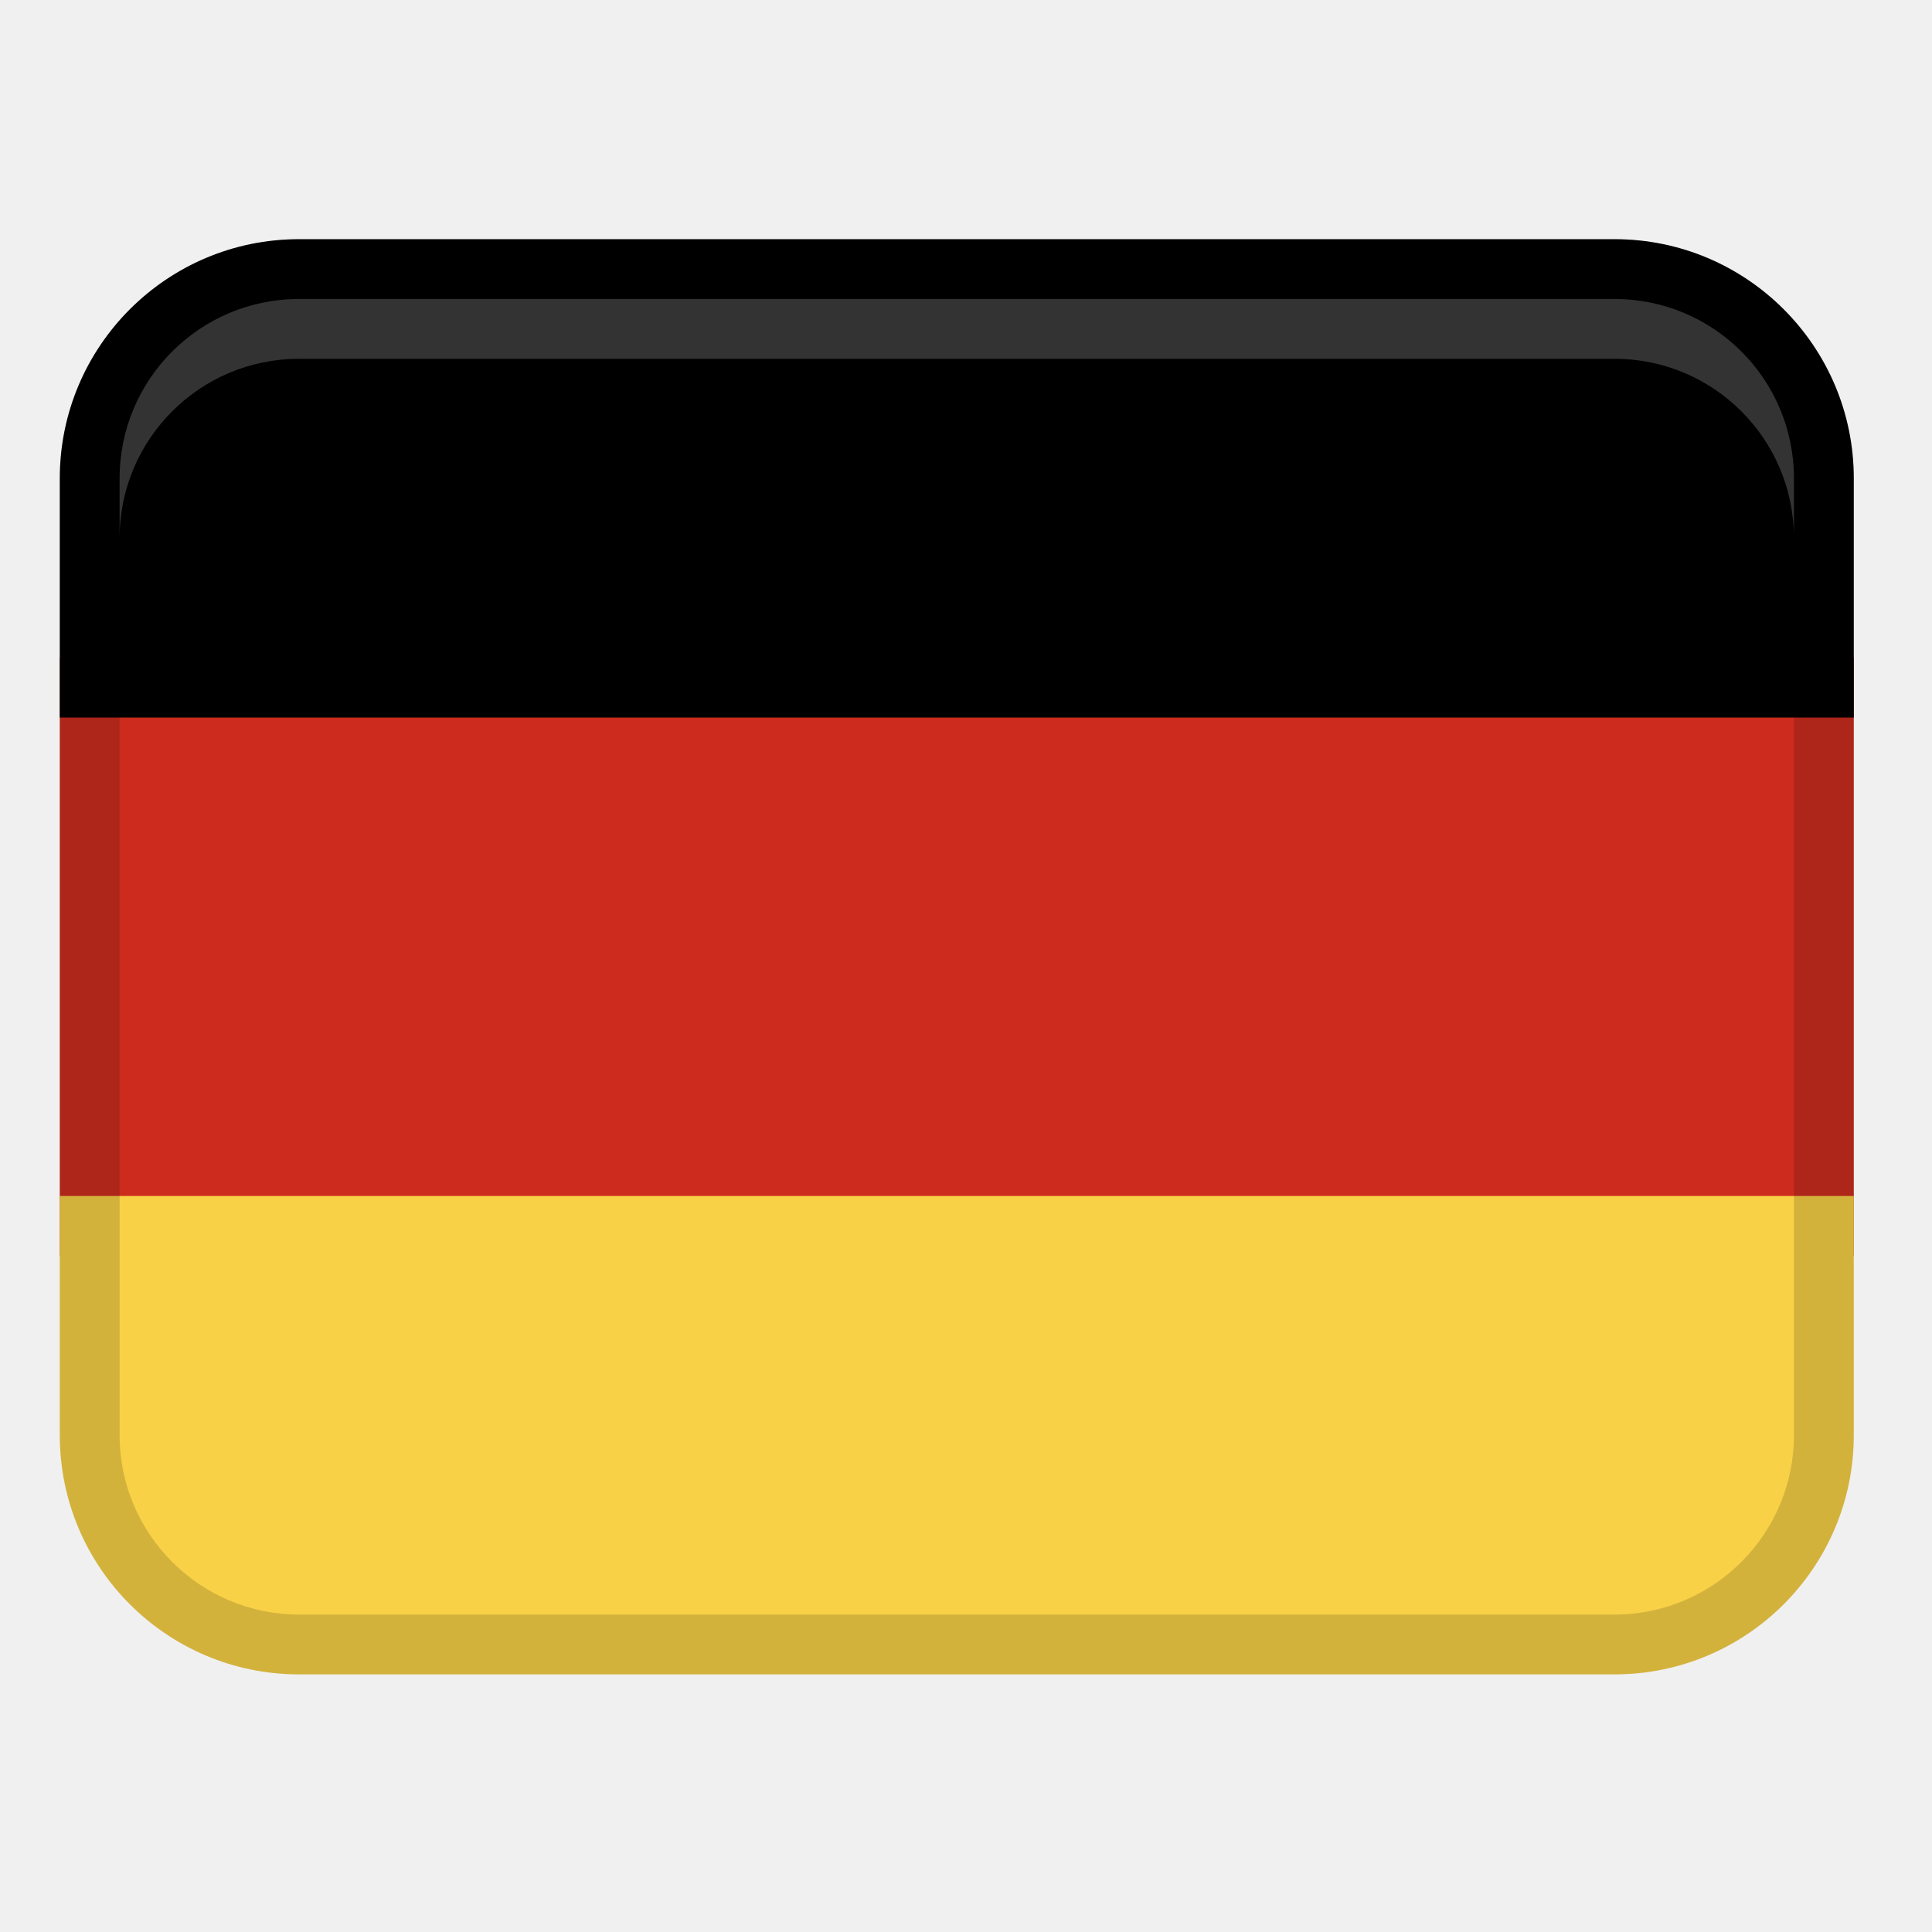
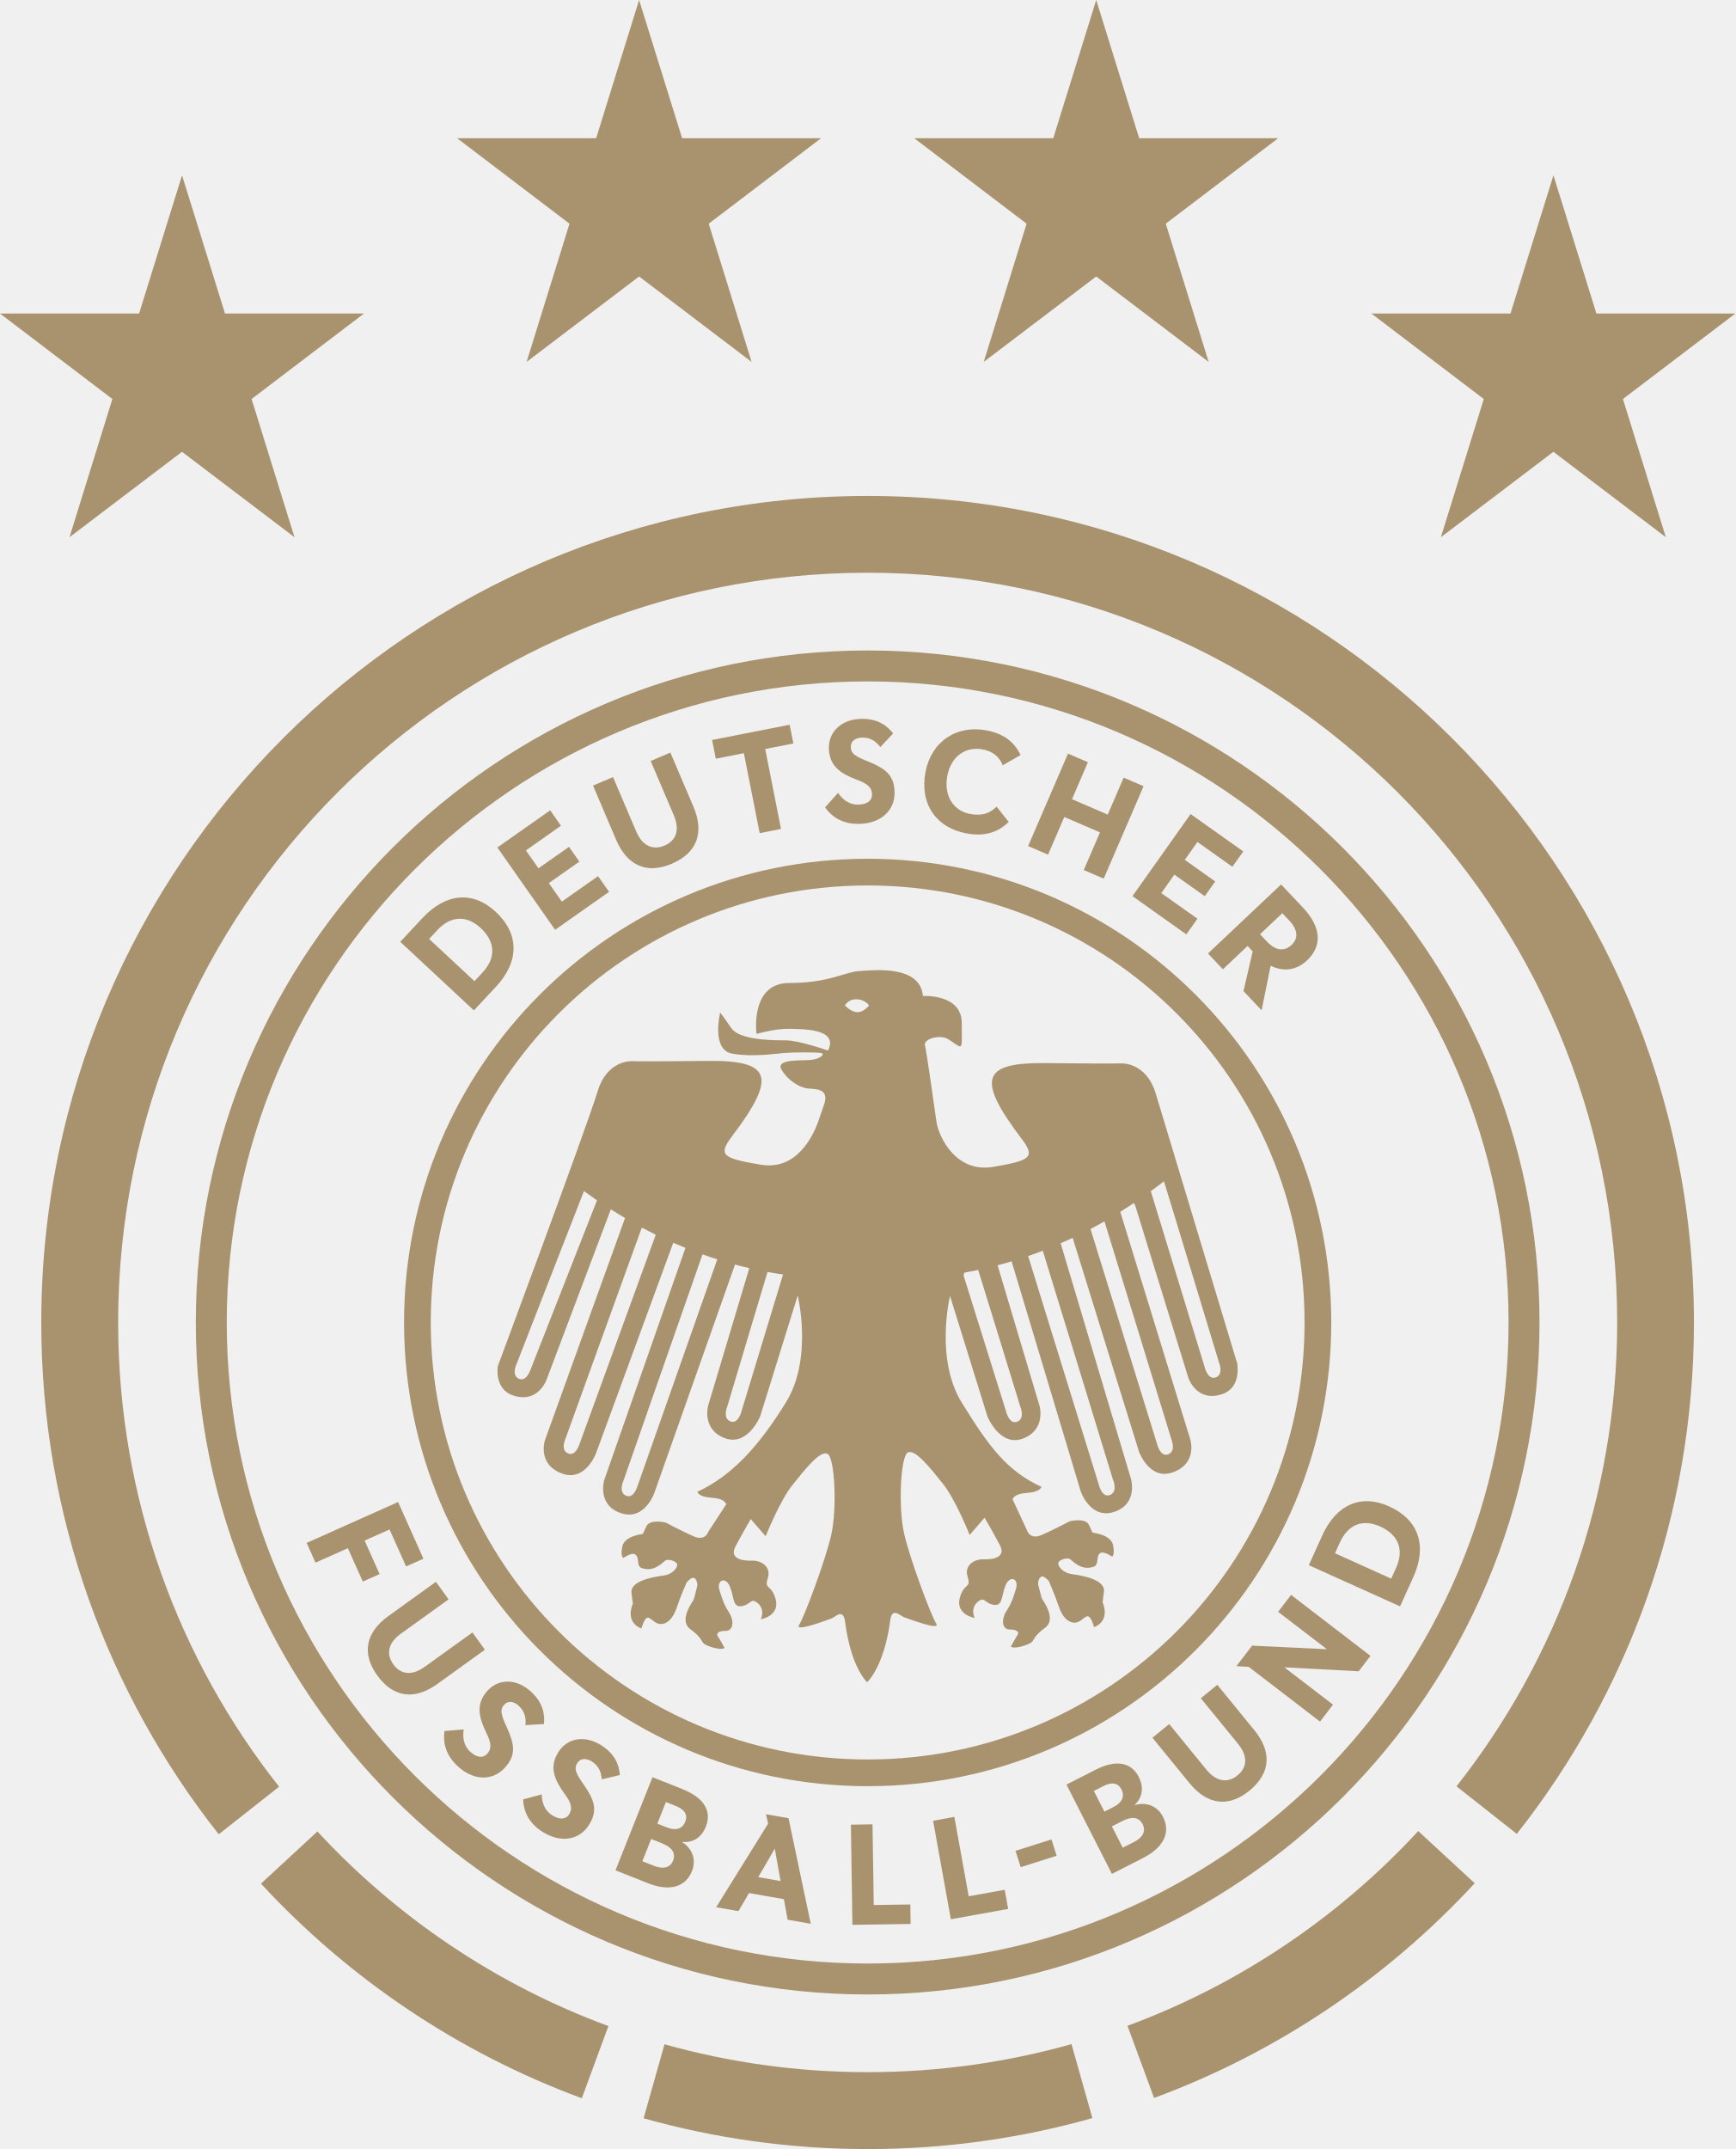
- <svg xmlns="http://www.w3.org/2000/svg" width="82" height="82" viewBox="0 0 82 82" fill="none">
-   <path d="M2.538 27.919H78.68V53.299H2.538V27.919Z" fill="#CC2B1D" />
-   <path d="M12.69 10.152H68.527C74.131 10.152 78.68 14.7 78.68 20.305V30.457H2.538V20.305C2.538 14.7 7.086 10.152 12.69 10.152Z" fill="black" />
-   <path d="M68.527 71.065L12.69 71.065C7.086 71.065 2.538 66.517 2.538 60.913V50.761L78.679 50.761V60.913C78.679 66.517 74.131 71.065 68.527 71.065Z" fill="#F8D147" />
-   <path opacity="0.15" d="M68.527 10.152H12.69C7.084 10.152 2.538 14.698 2.538 20.305V60.913C2.538 66.52 7.084 71.066 12.69 71.066H68.527C74.134 71.066 78.68 66.52 78.68 60.913V20.305C78.68 14.698 74.134 10.152 68.527 10.152ZM76.141 60.913C76.141 65.111 72.725 68.527 68.527 68.527H12.69C8.492 68.527 5.076 65.111 5.076 60.913V20.305C5.076 16.107 8.492 12.69 12.69 12.69H68.527C72.725 12.69 76.141 16.107 76.141 20.305V60.913Z" fill="black" />
-   <path opacity="0.2" d="M68.527 12.69H12.69C8.485 12.69 5.076 16.099 5.076 20.305V22.843C5.076 18.637 8.485 15.229 12.69 15.229H68.527C72.733 15.229 76.141 18.637 76.141 22.843V20.305C76.141 16.099 72.733 12.69 68.527 12.69Z" fill="white" />
+ <svg xmlns="http://www.w3.org/2000/svg" id="Layer_1" viewBox="0 0 307.42 380.62">
+   <defs>
+     <style>.cls-1{fill:#a9936f;}</style>
+   </defs>
+   <g id="Logo">
+     <path id="Vector" class="cls-1" d="M251.25,324.31l10,9.24c-15.52,16.8-34.93,29.95-56.8,38.03l-4.71-12.78c19.84-7.33,37.44-19.26,51.52-34.5Z" />
+     <path id="Vector_2" class="cls-1" d="M189.82,362.04l3.7,13.11c-12.66,3.57-26.01,5.48-39.8,5.48s-27.08-1.9-39.7-5.45l3.7-13.11c11.45,3.22,23.53,4.94,36.01,4.94s24.63-1.73,36.11-4.97Z" />
+     <path id="Vector_3" class="cls-1" d="M107.78,358.85l-4.71,12.78c-21.88-8.07-41.3-21.21-56.84-38.01l10-9.24c14.09,15.23,31.71,27.15,51.56,34.47Z" />
+     <path id="Vector_4" class="cls-1" d="M258.03,316.38c17.82-22.6,28.46-51.14,28.46-82.16,0-73.33-59.45-132.78-132.78-132.78S20.93,160.9,20.93,234.23c0,31.05,10.66,59.61,28.51,82.22l-10.69,8.43c-19.69-24.93-31.44-56.42-31.44-90.65,0-80.85,65.54-146.39,146.39-146.39s146.39,65.54,146.39,146.39c0,34.2-11.73,65.67-31.38,90.58l-10.69-8.43Z" />
+     <path id="Vector_5" class="cls-1" d="M40.17,234.23c0-62.6,50.94-113.54,113.54-113.54s113.54,50.94,113.54,113.54-50.94,113.54-113.54,113.54-113.54-50.92-113.54-113.54ZM34.69,234.23c0,65.63,53.39,119.02,119.02,119.02s119.02-53.39,119.02-119.02-53.38-119.02-119.02-119.02-119.02,53.39-119.02,119.02Z" />
+     <path id="Vector_6" class="cls-1" d="M235.84,234.23c0,45.36-36.77,82.13-82.13,82.13s-82.13-36.77-82.13-82.13,36.77-82.13,82.13-82.13,82.13,36.77,82.13,82.13ZM153.71,156.83c-42.75,0-77.4,34.65-77.4,77.4s34.65,77.4,77.4,77.4,77.4-34.65,77.4-77.4-34.65-77.4-77.4-77.4Z" />
+     <path id="Vector_7" class="cls-1" d="M87.86,174.77c4.17-4.47,4.15-9.37-.03-13.26-4.04-3.77-8.84-3.36-13.01,1.11l-3.91,4.19,13.04,12.15,3.91-4.19ZM77.44,164.77c2.43-2.61,5.24-2.7,7.72-.4,2.59,2.41,2.76,5.26.32,7.88l-1.43,1.53-8.03-7.48,1.43-1.53Z" />
+     <path id="Vector_8" class="cls-1" d="M107.91,157.97l-1.96-2.79-6.42,4.51-2.3-3.28,5.41-3.8-1.84-2.62-5.41,3.8-2.22-3.17,6.21-4.37-1.91-2.73-9.36,6.58,10.23,14.58,9.57-6.73Z" />
+     <path id="Vector_9" class="cls-1" d="M119.01,152.98c4.44-1.89,5.81-5.46,3.84-10.09l-4.09-9.6-3.49,1.49,4.1,9.62c1.08,2.54.47,4.46-1.64,5.36-2.11.9-3.95.03-5.03-2.51l-4.1-9.62-3.54,1.51,4.09,9.6c1.99,4.66,5.52,6.1,9.87,4.24Z" />
+     <path id="Vector_10" class="cls-1" d="M134.58,147.56l3.78-.74-2.8-14.16,4.99-.98-.66-3.32-13.74,2.7.66,3.32,4.97-.98,2.8,14.16Z" />
+     <path id="Vector_11" class="cls-1" d="M158.48,140.36c-.04-3.07-1.63-4.23-4.54-5.43-2.34-.94-3.22-1.39-3.21-2.68-.01-.98.78-1.59,2.05-1.61,1.7-.03,2.65.99,3.17,1.68l2.27-2.41c-1.03-1.35-2.67-2.64-5.64-2.59-3.46.06-5.78,2.24-5.74,5.18.04,3.2,2.12,4.51,4.82,5.55,2,.72,2.81,1.4,2.82,2.66.01,1.06-.8,1.77-2.43,1.8-1.94.03-3.04-1.29-3.59-2.08l-2.29,2.57c.97,1.38,2.77,2.98,6,2.92,4.05-.07,6.35-2.51,6.31-5.55Z" />
+     <path id="Vector_12" class="cls-1" d="M171.92,144.18c-3.07-.57-4.75-3.27-4.1-6.75.63-3.4,3.16-5.27,6.26-4.7,1.75.32,2.94,1.28,3.57,2.81l3.15-1.81c-1.06-2.22-2.89-3.79-6.09-4.38-5.31-.98-9.75,2.03-10.76,7.41-1.05,5.61,1.87,9.85,7.28,10.85,3.45.64,5.74-.36,7.47-2.03l-2.15-2.71c-1.07,1.06-2.39,1.71-4.63,1.3Z" />
+     <path id="Vector_13" class="cls-1" d="M192,154.1l3.53,1.52,7.06-16.37-3.53-1.52-2.82,6.55-6.33-2.73,2.82-6.55-3.53-1.52-7.06,16.37,3.53,1.52,2.87-6.67,6.33,2.73-2.88,6.67Z" />
+     <path id="Vector_14" class="cls-1" d="M210.16,165.5l1.97-2.78-6.4-4.54,2.31-3.27,5.39,3.82,1.85-2.61-5.39-3.83,2.24-3.16,6.19,4.39,1.93-2.72-9.33-6.62-10.3,14.54,9.54,6.77Z" />
+     <path id="Vector_15" class="cls-1" d="M216.65,171.67l4.37-4.13.9.96-1.63,7.04,3.21,3.4,1.6-7.9c2.27,1.12,4.56.84,6.46-.95,2.78-2.62,2.45-5.98-.76-9.37l-3.85-4.07-12.95,12.23,2.64,2.8ZM227.16,161.74l1.26,1.33c1.51,1.6,1.61,3.13.41,4.27-1.3,1.22-2.82,1.07-4.35-.54l-1.26-1.33,3.94-3.72Z" />
+     <path id="Vector_16" class="cls-1" d="M64.6,272.86l4.41-1.97,2.93,6.55,3.07-1.37-4.49-10.04-16.19,7.24,1.56,3.5,5.73-2.56,2.65,5.91,2.98-1.33-2.65-5.91Z" />
+     <path id="Vector_17" class="cls-1" d="M83.7,289.13l-8.45,6.08c-2.23,1.61-4.23,1.43-5.57-.43-1.34-1.86-.89-3.83,1.34-5.43l8.45-6.08-2.24-3.11-8.43,6.07c-4.09,2.94-4.72,6.69-1.97,10.51,2.81,3.9,6.57,4.45,10.64,1.52l8.43-6.07-2.21-3.07Z" />
+     <path id="Vector_18" class="cls-1" d="M91.93,302.16c1.25,1.15,1.24,2.53,1.15,3.39l3.28-.2c.18-1.68-.13-3.75-2.3-5.74-2.54-2.33-5.7-2.34-7.68-.18-2.15,2.35-1.54,4.73-.3,7.33.96,1.89,1.07,2.94.22,3.87-.71.78-1.79.73-2.98-.36-1.42-1.3-1.31-3.02-1.17-3.97l-3.41.29c-.24,1.67-.02,4.06,2.34,6.23,2.97,2.73,6.29,2.53,8.34.29,2.07-2.26,1.71-4.19.42-7.05-1.04-2.28-1.38-3.22-.49-4.15.66-.72,1.65-.62,2.57.23Z" />
+     <path id="Vector_19" class="cls-1" d="M106.52,309.12c-2.91-1.85-6.02-1.3-7.59,1.18-1.71,2.69-.68,4.92.99,7.27,1.27,1.69,1.57,2.7.9,3.77-.56.89-1.63,1.04-3,.17-1.63-1.03-1.82-2.74-1.85-3.7l-3.3.89c.06,1.68.69,4,3.4,5.72,3.41,2.16,6.64,1.38,8.26-1.18,1.64-2.58.95-4.42-.82-7.01-1.43-2.06-1.92-2.92-1.21-4,.52-.82,1.51-.9,2.58-.22,1.43.91,1.66,2.27,1.73,3.14l3.2-.77c-.12-1.69-.78-3.66-3.28-5.25Z" />
+     <path id="Vector_20" class="cls-1" d="M120.97,316.9l-5.38-2.13-6.55,16.49,5.73,2.28c3.99,1.58,6.73.6,7.82-2.15.86-2.17-.11-4.11-1.71-5.1l.02-.05c1.69.14,3.32-.62,4.16-2.75,1.04-2.63-.24-5.04-4.11-6.58ZM119.25,329.52c-.5,1.27-1.69,1.62-3.49.91l-1.96-.78,1.56-3.94,1.93.77c1.79.71,2.45,1.78,1.95,3.04ZM121.38,322.68c-.48,1.22-1.64,1.62-3.21.99l-1.72-.68,1.52-3.82,1.72.68c1.62.65,2.19,1.59,1.7,2.83Z" />
+     <path id="Vector_21" class="cls-1" d="M135.69,321.33l.39,1.66-9.21,14.81,3.95.69,1.87-3.2,6.18,1.08.66,3.64,4.1.72-3.94-18.7-4-.7ZM134.33,332.47l2.89-4.98h.05s1.01,5.67,1.01,5.67l-3.95-.69Z" />
+     <path id="Vector_22" class="cls-1" d="M154.79,337.41l-.22-14.29-3.83.06.27,17.74,10.31-.16-.05-3.45-6.48.1Z" />
+     <path id="Vector_23" class="cls-1" d="M171.61,335.86l-2.54-14.06-3.77.68,3.15,17.45,10.15-1.83-.61-3.39-6.38,1.15Z" />
+     <path id="Vector_24" class="cls-1" d="M186.27,325.79l-6.37,2.02.92,2.89,6.37-2.02-.92-2.89Z" />
+     <path id="Vector_25" class="cls-1" d="M201.06,319.7l-.02-.05c1.22-1.17,1.73-2.9.69-4.94-1.28-2.52-3.94-3.16-7.65-1.26l-5.15,2.63,8.05,15.81,5.5-2.8c3.82-1.95,4.9-4.66,3.55-7.3-1.06-2.09-3.16-2.63-4.96-2.09ZM195.65,320.87l-1.87-3.67,1.65-.84c1.56-.8,2.64-.6,3.25.6.6,1.17.13,2.3-1.38,3.07l-1.65.84ZM200.78,326.3l-1.88.96-1.92-3.78,1.86-.95c1.72-.88,2.95-.67,3.57.55.62,1.22.1,2.35-1.62,3.22Z" />
+     <path id="Vector_26" class="cls-1" d="M215.66,298.4l-2.93,2.39,6.59,8.07c1.74,2.13,1.69,4.14-.09,5.58-1.77,1.45-3.77,1.12-5.51-1.01l-6.59-8.07-2.97,2.42,6.57,8.05c3.19,3.9,6.97,4.3,10.61,1.33,3.72-3.04,4.05-6.83.88-10.71l-6.57-8.05Z" />
+     <path id="Vector_27" class="cls-1" d="M226.43,285.48l8.61,6.6-.02.02-13.2-.63-2.79,3.63,2.18.12,12.64,9.7,2.3-3-8.57-6.57.03-.04,13.08.7,2.1-2.73-14.07-10.8-2.3,3Z" />
+     <path id="Vector_28" class="cls-1" d="M246.12,266.81c-5.02-2.26-9.41-.35-11.91,5.21l-2.35,5.2,16.17,7.29,2.35-5.2c2.51-5.55.92-10.16-4.26-12.49ZM247.32,277.7l-.86,1.9-9.96-4.49.86-1.9c1.46-3.23,4.08-4.23,7.15-2.84,3.21,1.45,4.28,4.07,2.81,7.33Z" />
+     <path id="Vector_29" class="cls-1" d="M219.25,241.72s-12.49-41.41-14.51-48.05c-1.73-5.68-6.18-5.32-6.18-5.32,0,0-1.47.07-13.23-.06-11.35-.12-12.44,2.71-4.37,13.37,2.56,3.38,1.56,3.87-5,5.01-6.57,1.14-9.7-5.28-10.08-8.1-.38-2.83-1.83-12.86-2-13.35-.42-1.2,2.65-2.1,4.14-1.14,2.75,1.76,2.36,2.32,2.36-2.89s-6.89-4.79-6.89-4.79c-.45-5.52-8.69-4.58-11.33-4.4-2.64.18-5.29,2.1-12.33,2.1s-5.81,9.03-5.81,9.03c0,0,3.27-.97,5.76-.91,2.46.06,8.84-.06,6.91,3.85,0,0-5.11-1.81-7.51-1.81s-8.18-.05-9.62-2.16c-1.44-2.1-1.98-2.76-1.98-2.76,0,0-1.62,6.6,2.11,7.27,3.73.66,7.58,0,9.38-.12,1.8-.13,5.35-.13,6.31,0,.96.12-.06,1.14-1.93,1.26-1.86.12-6.13-.18-4.98,1.74,1.14,1.93,3.12,3.01,4.32,3.25,1.21.24,4.51-.3,3.07,3.25l-.81,2.37c-.93,2.7-3.82,9.07-10.38,7.91-6.57-1.13-7.55-1.61-5.01-4.99,8.07-10.67,6.99-13.5-4.37-13.38-11.76.14-13.23.05-13.23.05,0,0-4.45-.36-6.18,5.32-2.03,6.64-17.69,48.69-17.69,48.69,0,0-.7,4.07,2.72,5.2,4.48,1.48,5.94-2.86,5.94-2.86l11.36-30.11c.85.53,1.68,1.05,2.52,1.54l-14.19,39.35s-1.45,4.34,3.13,5.94c4.09,1.42,5.94-3.68,5.94-3.68l13.66-37.23c.73.31,1.46.62,2.16.91l-14.39,41.12s-1.32,4.41,2.93,5.85c4.24,1.45,5.96-3.6,5.96-3.6l14.28-40.42c.85.23,1.69.44,2.52.63,0,.05-.01.08-.01.08l-7.26,24.25s-1.2,4.17,2.88,5.77c4.09,1.6,6.33-3.85,6.33-3.85l6.65-21.4s2.73,11.14-2.08,18.92c-4.81,7.78-9.52,12.97-15.69,15.85,0,0,.16.89,2.41,1.04,2.24.17,2.4.74,2.72,1.13l-3.19,4.89s-.49,1.76-2.65.81c-2.16-.96-4.88-2.41-4.88-2.41,0,0-2.81-.71-3.45.65l-.64,1.36s-3.2.32-3.61,2.16c-.4,1.85.17,2.08.17,2.08,0,0,1.45-1.02,2.08-.63.86.51.16,2.05,1.16,2.42,1.79.64,3.1-.36,4.06-1.22.63-.58,2.16.07,2.24.56.08.48-.64,1.76-2.48,2-1.84.25-5.85.95-5.62,3.05.21,1.76.24,1.92.24,1.93-.02.04-1.5,3.21,1.52,4.4,0,0,.49-1.92,1.12-1.92s1.2,1.12,2.32,1.12,2.16-.96,2.81-2.88c.63-1.93,1.76-4.49,1.76-4.49,0,0,.8-.95,1.28-.8.48.16.73,1.05.56,1.6-.16.57-.48,1.85-.56,2.17-.08.31-2.8,3.68-.64,5.29,2.16,1.59,1.92,2.24,2.48,2.63.56.41,2.81,1.2,3.61.73,0,0-.96-1.76-1.21-2.08-.24-.32-.16-.96,1.36-.96s1.53-1.93.57-3.37c-.96-1.44-1.3-2.83-1.61-3.77-.62-1.89,1.08-2.57,1.85-.65.74,1.86.44,3.67,2.08,3.41,1.22-.19,1.52-1,2.08-.93.56.08,2.15,1.19,1.3,3.25,0,0,3.75-.61,2.47-4.04-.85-2.27-1.88-1.14-1.21-3.37.52-1.76-1.04-3.05-2.89-2.97-1.73.07-3.97-.39-2.88-2.48,1.15-2.22,2.72-4.88,2.72-4.88l2.64,3.05s2.49-6.25,4.73-9.06c2.24-2.8,4.97-6.26,6.25-5.53,1.28.72,1.68,9.78.64,14.34-1.04,4.57-4.81,14.59-5.69,15.95-.88,1.36,4.97-.88,5.69-1.13.72-.24,2.17-2,2.48.73.33,2.72,1.39,7.9,3.87,10.56l.06-.06c2.49-2.65,3.69-8.01,4.01-10.74.32-2.72,1.76-.95,2.49-.72.71.24,6.57,2.48,5.68,1.12-.88-1.36-4.64-11.38-5.68-15.94-1.05-4.57-.65-13.64.64-14.35,1.28-.72,4,2.74,6.24,5.53,2.24,2.81,4.73,9.06,4.73,9.06l2.64-3.05s1.57,2.66,2.73,4.89c1.09,2.08-1.16,2.56-2.88,2.48-1.85-.07-3.42,1.22-2.88,2.97.67,2.23-.36,1.1-1.21,3.37-1.27,3.43,2.47,4.04,2.47,4.04-.85-2.06.74-3.16,1.3-3.25.56-.07.86.74,2.08.93,1.65.25,1.35-1.56,2.09-3.41.77-1.93,2.47-1.26,1.84.65-.31.94-.64,2.32-1.61,3.76-.96,1.44-.96,3.37.56,3.37s1.61.64,1.36.95c-.24.33-1.2,2.09-1.2,2.09.8.48,3.04-.33,3.61-.73.56-.4.32-1.04,2.48-2.64,2.16-1.61-.57-4.97-.64-5.29-.09-.33-.41-1.6-.56-2.16-.16-.56.08-1.44.56-1.6.48-.16,1.28.79,1.28.79,0,0,1.12,2.57,1.76,4.49.64,1.93,1.69,2.89,2.8,2.89s1.68-1.13,2.33-1.13,1.12,1.93,1.12,1.93c3.02-1.2,1.54-4.37,1.52-4.4,0,0,.03-.17.24-1.93.23-2.09-3.77-2.81-5.61-3.06-1.85-.24-2.56-1.52-2.49-1.99.08-.49,1.61-1.14,2.25-.56.95.86,2.25,1.86,4.05,1.22,1.01-.36.31-1.9,1.16-2.42.63-.38,2.08.64,2.08.64,0,0,.56-.24.16-2.08-.4-1.85-3.61-2.16-3.61-2.16l-.64-1.37c-.65-1.35-3.44-.64-3.44-.64,0,0-2.73,1.45-4.9,2.4-2.16.96-2.64-.8-2.64-.8l-2.57-5.53c.31-.4.48-.96,2.72-1.12,2.24-.16,2.41-1.05,2.41-1.05-6.18-2.88-9.3-7.13-14.11-14.91-4.81-7.77-2.09-18.91-2.09-18.91l6.65,21.4s2.25,5.45,6.33,3.84c4.08-1.6,2.88-5.77,2.88-5.77l-7.42-24.85s0,0-.01-.05c.81-.21,1.64-.45,2.48-.7l12.25,40.76s1.72,5.05,5.97,3.6c4.24-1.44,2.92-5.86,2.92-5.86l-12.45-41.7c.71-.3,1.42-.63,2.13-.96,0,.02.01.04.01.04l11.74,37.83s1.84,5.11,5.93,3.68c4.58-1.59,3.13-5.93,3.13-5.93l-12.38-40.23s0,0,0,0c.79-.5,1.59-1,2.38-1.54.24.24.3.52.3.52l9.4,30.48s1.46,4.33,5.95,2.84c3.41-1.12,2.71-5.18,2.71-5.18ZM94.05,242.42s-.75,2.44-2.15,1.76c-1.39-.67-.35-2.68-.35-2.68,0,0,10.82-27.83,11.9-30.54.77.56,1.55,1.11,2.31,1.64l-11.71,29.82ZM102.72,255.6s-.69,2.46-2.1,1.82c-1.41-.63-.42-2.66-.42-2.66,0,0,11.63-32.21,13.5-37.33.83.44,1.66.86,2.47,1.26l-13.45,36.91ZM112.98,263.07s-.66,2.47-2.07,1.84c-1.42-.61-.46-2.66-.46-2.66,0,0,11.84-33.95,14-40.08.88.31,1.76.61,2.62.88l-14.08,40.01ZM131.4,249.82s-.55,2.48-2,1.93c-1.44-.56-.56-2.64-.56-2.64,0,0,5.64-18.9,7.13-23.83.95.18,1.86.33,2.75.45l-7.32,24.09ZM151.84,179.27c-1.14-.05-2.16-1.2-2.16-1.2,0,0,.6-1.14,2.11-1.08,1.5.06,2.17,1.08,2.17,1.08,0,0-.96,1.26-2.11,1.2ZM180.76,249.16s.88,2.08-.56,2.65c-1.45.55-2-1.93-2-1.93l-7.42-23.72s-.17-.3.09-.76c.78-.14,1.59-.3,2.42-.47.47,1.45,7.47,24.23,7.47,24.23ZM197.2,262.14s.88,2.08-.57,2.65c-1.45.56-2-1.93-2-1.93l-12.49-40.39c.86-.29,1.72-.61,2.59-.95,1.36,4.34,12.46,40.62,12.46,40.62ZM207.52,254.93s.88,2.08-.56,2.65c-1.44.56-2.01-1.93-2.01-1.93l-11.76-37.98c.82-.43,1.64-.88,2.47-1.35.81,2.56,11.86,38.61,11.86,38.61ZM215.38,243.95c-1.43.56-2-1.93-2-1.93l-9.51-31.04c.77-.56,1.55-1.15,2.33-1.76,0,.02.01.03.01.04.26.75,9.74,32.05,9.74,32.05,0,0,.88,2.08-.56,2.65Z" />
+     <path id="Vector_30" class="cls-1" d="M24.63,55.53H0l19.91,15.14-7.6,24.48,19.93-15.13,19.93,15.13-7.6-24.48,19.91-15.14h-24.62l-7.61-24.48-7.61,24.48Z" />
+     <path id="Vector_31" class="cls-1" d="M105.61,24.48h-24.63l19.91,15.14-7.6,24.48,19.93-15.13,19.93,15.13-7.6-24.48,19.91-15.14h-24.62L113.22,0l-7.61,24.48Z" />
+     <path id="Vector_32" class="cls-1" d="M186.59,24.48h-24.63l19.91,15.14-7.6,24.48,19.93-15.13,19.92,15.13-7.6-24.48,19.91-15.14h-24.62l-7.61-24.48-7.61,24.48Z" />
+     <path id="Vector_33" class="cls-1" d="M267.58,55.53h-24.63l19.91,15.14-7.6,24.48,19.93-15.13,19.92,15.13-7.6-24.48,19.92-15.14h-24.62l-7.61-24.48-7.61,24.48Z" />
+   </g>
</svg>
